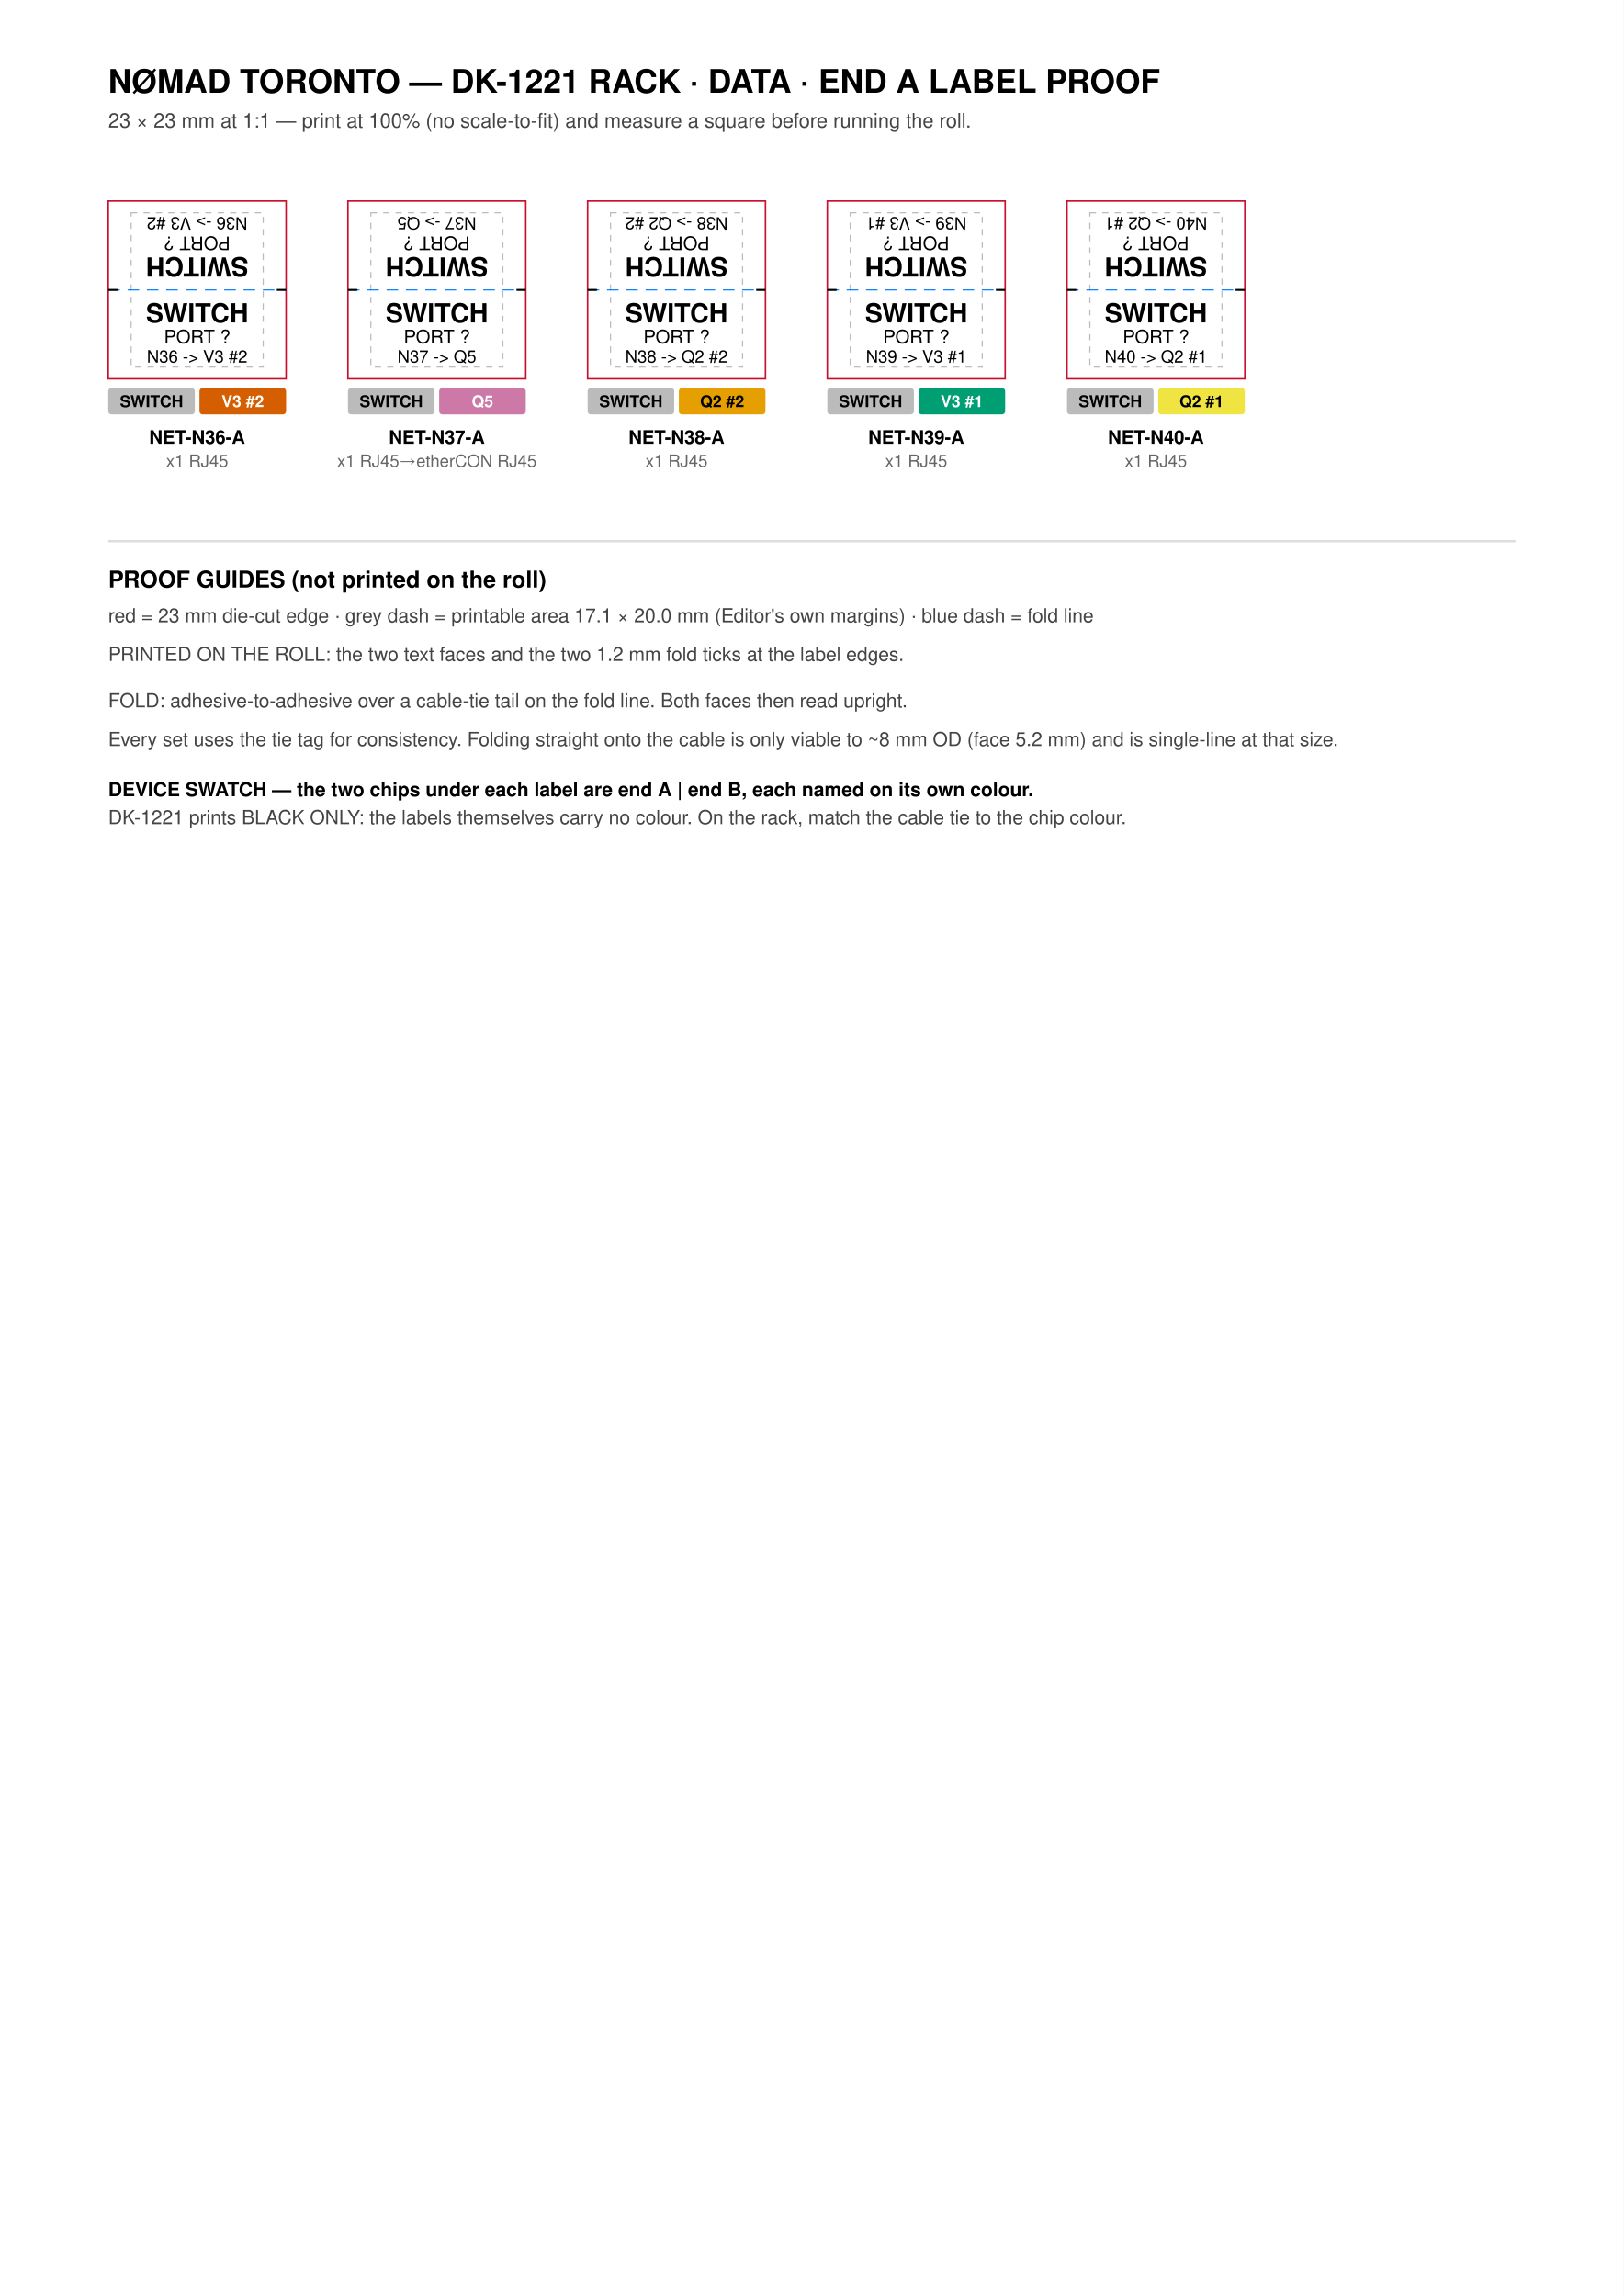
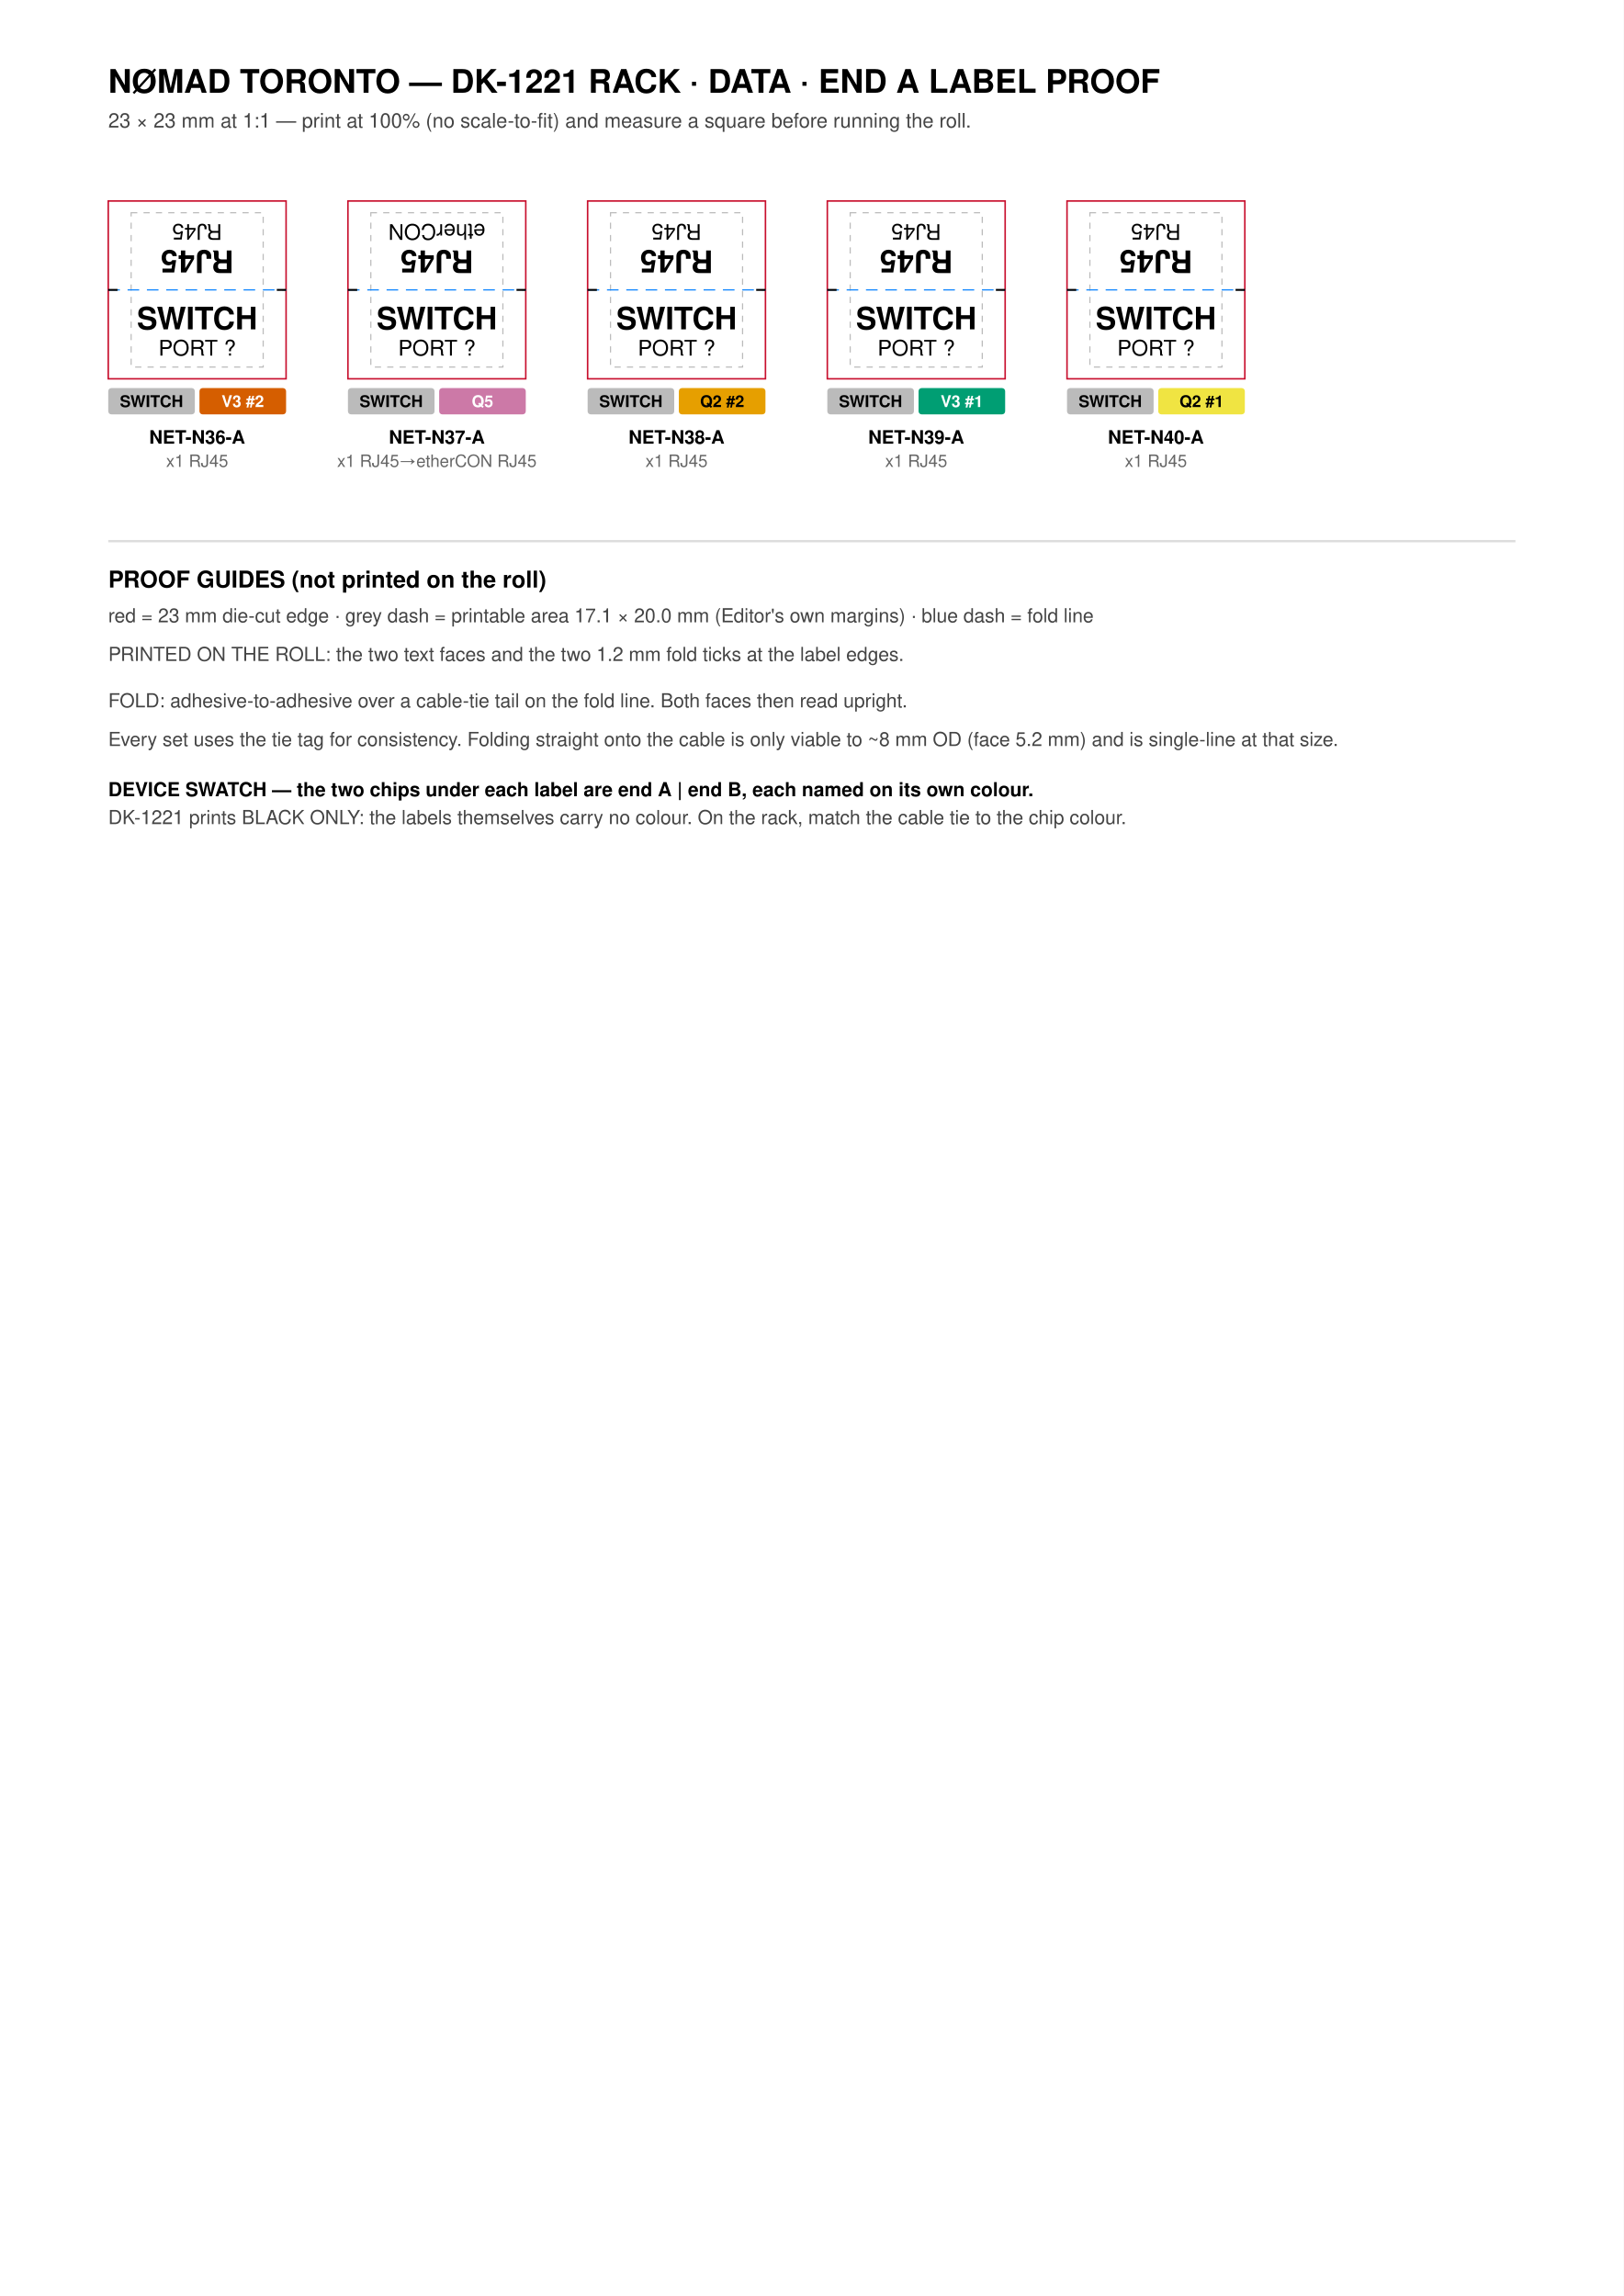
<svg xmlns="http://www.w3.org/2000/svg" width="210.0mm" height="297.0mm" viewBox="0 0 210.0 297.0">
  <rect width="210.0" height="297.0" fill="#fff" />
  <text x="14.00" y="12.00" font-family="Arial Narrow, Liberation Sans Narrow, Helvetica Neue, Helvetica, sans-serif" font-size="4.20" font-weight="bold" fill="#000" text-anchor="start">NØMAD TORONTO — DK-1221 RACK · DATA · END A LABEL PROOF</text>
  <text x="14.00" y="16.50" font-family="Arial Narrow, Liberation Sans Narrow, Helvetica Neue, Helvetica, sans-serif" font-size="2.60" font-weight="normal" fill="#444" text-anchor="start">23 × 23 mm at 1:1 — print at 100% (no scale-to-fit) and measure a square before running the roll.</text>
  <g transform="translate(14.00 26.00)">
    <rect width="23.0" height="23.0" fill="none" stroke="#c8102e" stroke-width="0.2" />
    <rect x="2.96" y="1.52" width="17.08" height="19.96" fill="none" stroke="#bbb" stroke-width="0.15" stroke-dasharray="0.8 0.8" />
    <line x1="0" y1="11.5" x2="23.0" y2="11.5" stroke="#0a84ff" stroke-width="0.15" stroke-dasharray="1.5 1" />
    <g>
-       <text x="11.50" y="15.70" font-family="Arial Narrow, Liberation Sans Narrow, Helvetica Neue, Helvetica, sans-serif" font-size="3.40" font-weight="bold" fill="#000" text-anchor="middle" textLength="11.40" lengthAdjust="spacingAndGlyphs">SWITCH</text>
-       <text x="11.50" y="18.40" font-family="Arial Narrow, Liberation Sans Narrow, Helvetica Neue, Helvetica, sans-serif" font-size="2.40" font-weight="normal" fill="#000" text-anchor="middle" textLength="7.29" lengthAdjust="spacingAndGlyphs">PORT ?</text>
-       <text x="11.50" y="20.90" font-family="Arial Narrow, Liberation Sans Narrow, Helvetica Neue, Helvetica, sans-serif" font-size="2.20" font-weight="normal" fill="#000" text-anchor="middle" textLength="11.07" lengthAdjust="spacingAndGlyphs">N36 -&gt; V3 #2</text>
+       <text x="11.50" y="16.60" font-family="Arial Narrow, Liberation Sans Narrow, Helvetica Neue, Helvetica, sans-serif" font-size="4.00" font-weight="bold" fill="#000" text-anchor="middle" textLength="13.41" lengthAdjust="spacingAndGlyphs">SWITCH</text>
+       <text x="11.50" y="20.00" font-family="Arial Narrow, Liberation Sans Narrow, Helvetica Neue, Helvetica, sans-serif" font-size="2.80" font-weight="normal" fill="#000" text-anchor="middle" textLength="8.51" lengthAdjust="spacingAndGlyphs">PORT ?</text>
    </g>
    <g transform="rotate(180 11.50 11.50)">
-       <text x="11.50" y="15.70" font-family="Arial Narrow, Liberation Sans Narrow, Helvetica Neue, Helvetica, sans-serif" font-size="3.40" font-weight="bold" fill="#000" text-anchor="middle" textLength="11.40" lengthAdjust="spacingAndGlyphs">SWITCH</text>
-       <text x="11.50" y="18.40" font-family="Arial Narrow, Liberation Sans Narrow, Helvetica Neue, Helvetica, sans-serif" font-size="2.40" font-weight="normal" fill="#000" text-anchor="middle" textLength="7.29" lengthAdjust="spacingAndGlyphs">PORT ?</text>
-       <text x="11.50" y="20.90" font-family="Arial Narrow, Liberation Sans Narrow, Helvetica Neue, Helvetica, sans-serif" font-size="2.20" font-weight="normal" fill="#000" text-anchor="middle" textLength="11.07" lengthAdjust="spacingAndGlyphs">N36 -&gt; V3 #2</text>
+       <text x="11.50" y="16.60" font-family="Arial Narrow, Liberation Sans Narrow, Helvetica Neue, Helvetica, sans-serif" font-size="4.00" font-weight="bold" fill="#000" text-anchor="middle" textLength="8.13" lengthAdjust="spacingAndGlyphs">RJ45</text>
+       <text x="11.50" y="20.00" font-family="Arial Narrow, Liberation Sans Narrow, Helvetica Neue, Helvetica, sans-serif" font-size="2.80" font-weight="normal" fill="#000" text-anchor="middle" textLength="5.56" lengthAdjust="spacingAndGlyphs">RJ45</text>
    </g>
    <line x1="0" y1="11.50" x2="1.20" y2="11.50" stroke="#000" stroke-width="0.25" />
    <line x1="21.80" y1="11.50" x2="23.00" y2="11.50" stroke="#000" stroke-width="0.25" />
  </g>
  <rect x="14.00" y="50.20" width="11.20" height="3.4" fill="#BBBBBB" rx="0.4" />
  <text x="19.60" y="52.65" font-family="Arial Narrow, Liberation Sans Narrow, Helvetica Neue, Helvetica, sans-serif" font-size="2.10" font-weight="bold" fill="#000000" text-anchor="middle" textLength="7.04" lengthAdjust="spacingAndGlyphs">SWITCH</text>
  <rect x="25.80" y="50.20" width="11.20" height="3.4" fill="#D55E00" rx="0.4" />
  <text x="31.40" y="52.65" font-family="Arial Narrow, Liberation Sans Narrow, Helvetica Neue, Helvetica, sans-serif" font-size="2.10" font-weight="bold" fill="#FFFFFF" text-anchor="middle" textLength="4.66" lengthAdjust="spacingAndGlyphs">V3 #2</text>
  <text x="25.50" y="57.40" font-family="Arial Narrow, Liberation Sans Narrow, Helvetica Neue, Helvetica, sans-serif" font-size="2.40" font-weight="bold" fill="#000" text-anchor="middle">NET-N36-A</text>
  <text x="25.50" y="60.40" font-family="Arial Narrow, Liberation Sans Narrow, Helvetica Neue, Helvetica, sans-serif" font-size="2.20" font-weight="normal" fill="#666" text-anchor="middle">x1  RJ45</text>
  <g transform="translate(45.00 26.00)">
    <rect width="23.0" height="23.0" fill="none" stroke="#c8102e" stroke-width="0.2" />
    <rect x="2.96" y="1.52" width="17.08" height="19.96" fill="none" stroke="#bbb" stroke-width="0.15" stroke-dasharray="0.8 0.8" />
    <line x1="0" y1="11.5" x2="23.0" y2="11.5" stroke="#0a84ff" stroke-width="0.15" stroke-dasharray="1.5 1" />
    <g>
-       <text x="11.50" y="15.70" font-family="Arial Narrow, Liberation Sans Narrow, Helvetica Neue, Helvetica, sans-serif" font-size="3.40" font-weight="bold" fill="#000" text-anchor="middle" textLength="11.40" lengthAdjust="spacingAndGlyphs">SWITCH</text>
-       <text x="11.50" y="18.40" font-family="Arial Narrow, Liberation Sans Narrow, Helvetica Neue, Helvetica, sans-serif" font-size="2.40" font-weight="normal" fill="#000" text-anchor="middle" textLength="7.29" lengthAdjust="spacingAndGlyphs">PORT ?</text>
-       <text x="11.50" y="20.90" font-family="Arial Narrow, Liberation Sans Narrow, Helvetica Neue, Helvetica, sans-serif" font-size="2.20" font-weight="normal" fill="#000" text-anchor="middle" textLength="8.68" lengthAdjust="spacingAndGlyphs">N37 -&gt; Q5</text>
+       <text x="11.50" y="16.60" font-family="Arial Narrow, Liberation Sans Narrow, Helvetica Neue, Helvetica, sans-serif" font-size="4.00" font-weight="bold" fill="#000" text-anchor="middle" textLength="13.41" lengthAdjust="spacingAndGlyphs">SWITCH</text>
+       <text x="11.50" y="20.00" font-family="Arial Narrow, Liberation Sans Narrow, Helvetica Neue, Helvetica, sans-serif" font-size="2.80" font-weight="normal" fill="#000" text-anchor="middle" textLength="8.51" lengthAdjust="spacingAndGlyphs">PORT ?</text>
    </g>
    <g transform="rotate(180 11.50 11.50)">
-       <text x="11.50" y="15.70" font-family="Arial Narrow, Liberation Sans Narrow, Helvetica Neue, Helvetica, sans-serif" font-size="3.40" font-weight="bold" fill="#000" text-anchor="middle" textLength="11.40" lengthAdjust="spacingAndGlyphs">SWITCH</text>
-       <text x="11.50" y="18.40" font-family="Arial Narrow, Liberation Sans Narrow, Helvetica Neue, Helvetica, sans-serif" font-size="2.40" font-weight="normal" fill="#000" text-anchor="middle" textLength="7.29" lengthAdjust="spacingAndGlyphs">PORT ?</text>
-       <text x="11.50" y="20.90" font-family="Arial Narrow, Liberation Sans Narrow, Helvetica Neue, Helvetica, sans-serif" font-size="2.20" font-weight="normal" fill="#000" text-anchor="middle" textLength="8.68" lengthAdjust="spacingAndGlyphs">N37 -&gt; Q5</text>
+       <text x="11.50" y="16.60" font-family="Arial Narrow, Liberation Sans Narrow, Helvetica Neue, Helvetica, sans-serif" font-size="4.00" font-weight="bold" fill="#000" text-anchor="middle" textLength="8.13" lengthAdjust="spacingAndGlyphs">RJ45</text>
+       <text x="11.50" y="20.00" font-family="Arial Narrow, Liberation Sans Narrow, Helvetica Neue, Helvetica, sans-serif" font-size="2.80" font-weight="normal" fill="#000" text-anchor="middle" textLength="10.71" lengthAdjust="spacingAndGlyphs">etherCON</text>
    </g>
    <line x1="0" y1="11.50" x2="1.20" y2="11.50" stroke="#000" stroke-width="0.25" />
    <line x1="21.80" y1="11.50" x2="23.00" y2="11.50" stroke="#000" stroke-width="0.25" />
  </g>
  <rect x="45.00" y="50.20" width="11.20" height="3.4" fill="#BBBBBB" rx="0.4" />
  <text x="50.60" y="52.65" font-family="Arial Narrow, Liberation Sans Narrow, Helvetica Neue, Helvetica, sans-serif" font-size="2.10" font-weight="bold" fill="#000000" text-anchor="middle" textLength="7.04" lengthAdjust="spacingAndGlyphs">SWITCH</text>
  <rect x="56.80" y="50.20" width="11.20" height="3.4" fill="#CC79A7" rx="0.4" />
  <text x="62.40" y="52.65" font-family="Arial Narrow, Liberation Sans Narrow, Helvetica Neue, Helvetica, sans-serif" font-size="2.10" font-weight="bold" fill="#FFFFFF" text-anchor="middle" textLength="2.38" lengthAdjust="spacingAndGlyphs">Q5</text>
  <text x="56.50" y="57.40" font-family="Arial Narrow, Liberation Sans Narrow, Helvetica Neue, Helvetica, sans-serif" font-size="2.40" font-weight="bold" fill="#000" text-anchor="middle">NET-N37-A</text>
  <text x="56.50" y="60.40" font-family="Arial Narrow, Liberation Sans Narrow, Helvetica Neue, Helvetica, sans-serif" font-size="2.20" font-weight="normal" fill="#666" text-anchor="middle">x1  RJ45→etherCON RJ45</text>
  <g transform="translate(76.00 26.00)">
    <rect width="23.0" height="23.0" fill="none" stroke="#c8102e" stroke-width="0.2" />
    <rect x="2.96" y="1.52" width="17.08" height="19.96" fill="none" stroke="#bbb" stroke-width="0.15" stroke-dasharray="0.8 0.8" />
    <line x1="0" y1="11.5" x2="23.0" y2="11.5" stroke="#0a84ff" stroke-width="0.15" stroke-dasharray="1.5 1" />
    <g>
-       <text x="11.50" y="15.70" font-family="Arial Narrow, Liberation Sans Narrow, Helvetica Neue, Helvetica, sans-serif" font-size="3.40" font-weight="bold" fill="#000" text-anchor="middle" textLength="11.40" lengthAdjust="spacingAndGlyphs">SWITCH</text>
-       <text x="11.50" y="18.40" font-family="Arial Narrow, Liberation Sans Narrow, Helvetica Neue, Helvetica, sans-serif" font-size="2.40" font-weight="normal" fill="#000" text-anchor="middle" textLength="7.29" lengthAdjust="spacingAndGlyphs">PORT ?</text>
-       <text x="11.50" y="20.90" font-family="Arial Narrow, Liberation Sans Narrow, Helvetica Neue, Helvetica, sans-serif" font-size="2.20" font-weight="normal" fill="#000" text-anchor="middle" textLength="11.28" lengthAdjust="spacingAndGlyphs">N38 -&gt; Q2 #2</text>
+       <text x="11.50" y="16.60" font-family="Arial Narrow, Liberation Sans Narrow, Helvetica Neue, Helvetica, sans-serif" font-size="4.00" font-weight="bold" fill="#000" text-anchor="middle" textLength="13.41" lengthAdjust="spacingAndGlyphs">SWITCH</text>
+       <text x="11.50" y="20.00" font-family="Arial Narrow, Liberation Sans Narrow, Helvetica Neue, Helvetica, sans-serif" font-size="2.80" font-weight="normal" fill="#000" text-anchor="middle" textLength="8.51" lengthAdjust="spacingAndGlyphs">PORT ?</text>
    </g>
    <g transform="rotate(180 11.50 11.50)">
-       <text x="11.50" y="15.70" font-family="Arial Narrow, Liberation Sans Narrow, Helvetica Neue, Helvetica, sans-serif" font-size="3.40" font-weight="bold" fill="#000" text-anchor="middle" textLength="11.40" lengthAdjust="spacingAndGlyphs">SWITCH</text>
-       <text x="11.50" y="18.40" font-family="Arial Narrow, Liberation Sans Narrow, Helvetica Neue, Helvetica, sans-serif" font-size="2.40" font-weight="normal" fill="#000" text-anchor="middle" textLength="7.29" lengthAdjust="spacingAndGlyphs">PORT ?</text>
-       <text x="11.50" y="20.90" font-family="Arial Narrow, Liberation Sans Narrow, Helvetica Neue, Helvetica, sans-serif" font-size="2.20" font-weight="normal" fill="#000" text-anchor="middle" textLength="11.28" lengthAdjust="spacingAndGlyphs">N38 -&gt; Q2 #2</text>
+       <text x="11.50" y="16.60" font-family="Arial Narrow, Liberation Sans Narrow, Helvetica Neue, Helvetica, sans-serif" font-size="4.00" font-weight="bold" fill="#000" text-anchor="middle" textLength="8.13" lengthAdjust="spacingAndGlyphs">RJ45</text>
+       <text x="11.50" y="20.00" font-family="Arial Narrow, Liberation Sans Narrow, Helvetica Neue, Helvetica, sans-serif" font-size="2.80" font-weight="normal" fill="#000" text-anchor="middle" textLength="5.56" lengthAdjust="spacingAndGlyphs">RJ45</text>
    </g>
    <line x1="0" y1="11.50" x2="1.20" y2="11.50" stroke="#000" stroke-width="0.25" />
    <line x1="21.80" y1="11.50" x2="23.00" y2="11.50" stroke="#000" stroke-width="0.25" />
  </g>
  <rect x="76.00" y="50.20" width="11.20" height="3.4" fill="#BBBBBB" rx="0.4" />
  <text x="81.60" y="52.65" font-family="Arial Narrow, Liberation Sans Narrow, Helvetica Neue, Helvetica, sans-serif" font-size="2.10" font-weight="bold" fill="#000000" text-anchor="middle" textLength="7.04" lengthAdjust="spacingAndGlyphs">SWITCH</text>
  <rect x="87.80" y="50.20" width="11.20" height="3.4" fill="#E69F00" rx="0.4" />
  <text x="93.40" y="52.65" font-family="Arial Narrow, Liberation Sans Narrow, Helvetica Neue, Helvetica, sans-serif" font-size="2.10" font-weight="bold" fill="#000000" text-anchor="middle" textLength="4.86" lengthAdjust="spacingAndGlyphs">Q2 #2</text>
  <text x="87.50" y="57.40" font-family="Arial Narrow, Liberation Sans Narrow, Helvetica Neue, Helvetica, sans-serif" font-size="2.40" font-weight="bold" fill="#000" text-anchor="middle">NET-N38-A</text>
  <text x="87.50" y="60.40" font-family="Arial Narrow, Liberation Sans Narrow, Helvetica Neue, Helvetica, sans-serif" font-size="2.20" font-weight="normal" fill="#666" text-anchor="middle">x1  RJ45</text>
  <g transform="translate(107.00 26.00)">
    <rect width="23.0" height="23.0" fill="none" stroke="#c8102e" stroke-width="0.2" />
    <rect x="2.96" y="1.52" width="17.08" height="19.96" fill="none" stroke="#bbb" stroke-width="0.15" stroke-dasharray="0.8 0.8" />
    <line x1="0" y1="11.5" x2="23.0" y2="11.5" stroke="#0a84ff" stroke-width="0.15" stroke-dasharray="1.5 1" />
    <g>
-       <text x="11.50" y="15.70" font-family="Arial Narrow, Liberation Sans Narrow, Helvetica Neue, Helvetica, sans-serif" font-size="3.40" font-weight="bold" fill="#000" text-anchor="middle" textLength="11.40" lengthAdjust="spacingAndGlyphs">SWITCH</text>
-       <text x="11.50" y="18.40" font-family="Arial Narrow, Liberation Sans Narrow, Helvetica Neue, Helvetica, sans-serif" font-size="2.40" font-weight="normal" fill="#000" text-anchor="middle" textLength="7.29" lengthAdjust="spacingAndGlyphs">PORT ?</text>
-       <text x="11.50" y="20.90" font-family="Arial Narrow, Liberation Sans Narrow, Helvetica Neue, Helvetica, sans-serif" font-size="2.20" font-weight="normal" fill="#000" text-anchor="middle" textLength="11.07" lengthAdjust="spacingAndGlyphs">N39 -&gt; V3 #1</text>
+       <text x="11.50" y="16.60" font-family="Arial Narrow, Liberation Sans Narrow, Helvetica Neue, Helvetica, sans-serif" font-size="4.00" font-weight="bold" fill="#000" text-anchor="middle" textLength="13.41" lengthAdjust="spacingAndGlyphs">SWITCH</text>
+       <text x="11.50" y="20.00" font-family="Arial Narrow, Liberation Sans Narrow, Helvetica Neue, Helvetica, sans-serif" font-size="2.80" font-weight="normal" fill="#000" text-anchor="middle" textLength="8.51" lengthAdjust="spacingAndGlyphs">PORT ?</text>
    </g>
    <g transform="rotate(180 11.50 11.50)">
-       <text x="11.50" y="15.70" font-family="Arial Narrow, Liberation Sans Narrow, Helvetica Neue, Helvetica, sans-serif" font-size="3.40" font-weight="bold" fill="#000" text-anchor="middle" textLength="11.40" lengthAdjust="spacingAndGlyphs">SWITCH</text>
-       <text x="11.50" y="18.40" font-family="Arial Narrow, Liberation Sans Narrow, Helvetica Neue, Helvetica, sans-serif" font-size="2.40" font-weight="normal" fill="#000" text-anchor="middle" textLength="7.29" lengthAdjust="spacingAndGlyphs">PORT ?</text>
-       <text x="11.50" y="20.90" font-family="Arial Narrow, Liberation Sans Narrow, Helvetica Neue, Helvetica, sans-serif" font-size="2.20" font-weight="normal" fill="#000" text-anchor="middle" textLength="11.07" lengthAdjust="spacingAndGlyphs">N39 -&gt; V3 #1</text>
+       <text x="11.50" y="16.60" font-family="Arial Narrow, Liberation Sans Narrow, Helvetica Neue, Helvetica, sans-serif" font-size="4.00" font-weight="bold" fill="#000" text-anchor="middle" textLength="8.13" lengthAdjust="spacingAndGlyphs">RJ45</text>
+       <text x="11.50" y="20.00" font-family="Arial Narrow, Liberation Sans Narrow, Helvetica Neue, Helvetica, sans-serif" font-size="2.80" font-weight="normal" fill="#000" text-anchor="middle" textLength="5.56" lengthAdjust="spacingAndGlyphs">RJ45</text>
    </g>
    <line x1="0" y1="11.50" x2="1.20" y2="11.50" stroke="#000" stroke-width="0.25" />
    <line x1="21.80" y1="11.50" x2="23.00" y2="11.50" stroke="#000" stroke-width="0.25" />
  </g>
  <rect x="107.00" y="50.20" width="11.20" height="3.4" fill="#BBBBBB" rx="0.4" />
  <text x="112.60" y="52.65" font-family="Arial Narrow, Liberation Sans Narrow, Helvetica Neue, Helvetica, sans-serif" font-size="2.10" font-weight="bold" fill="#000000" text-anchor="middle" textLength="7.04" lengthAdjust="spacingAndGlyphs">SWITCH</text>
  <rect x="118.80" y="50.20" width="11.20" height="3.4" fill="#009E73" rx="0.4" />
  <text x="124.40" y="52.65" font-family="Arial Narrow, Liberation Sans Narrow, Helvetica Neue, Helvetica, sans-serif" font-size="2.10" font-weight="bold" fill="#FFFFFF" text-anchor="middle" textLength="4.66" lengthAdjust="spacingAndGlyphs">V3 #1</text>
  <text x="118.50" y="57.40" font-family="Arial Narrow, Liberation Sans Narrow, Helvetica Neue, Helvetica, sans-serif" font-size="2.40" font-weight="bold" fill="#000" text-anchor="middle">NET-N39-A</text>
  <text x="118.50" y="60.40" font-family="Arial Narrow, Liberation Sans Narrow, Helvetica Neue, Helvetica, sans-serif" font-size="2.20" font-weight="normal" fill="#666" text-anchor="middle">x1  RJ45</text>
  <g transform="translate(138.00 26.00)">
    <rect width="23.0" height="23.0" fill="none" stroke="#c8102e" stroke-width="0.2" />
    <rect x="2.96" y="1.52" width="17.08" height="19.96" fill="none" stroke="#bbb" stroke-width="0.15" stroke-dasharray="0.8 0.8" />
    <line x1="0" y1="11.5" x2="23.0" y2="11.5" stroke="#0a84ff" stroke-width="0.15" stroke-dasharray="1.5 1" />
    <g>
-       <text x="11.50" y="15.70" font-family="Arial Narrow, Liberation Sans Narrow, Helvetica Neue, Helvetica, sans-serif" font-size="3.40" font-weight="bold" fill="#000" text-anchor="middle" textLength="11.40" lengthAdjust="spacingAndGlyphs">SWITCH</text>
-       <text x="11.50" y="18.40" font-family="Arial Narrow, Liberation Sans Narrow, Helvetica Neue, Helvetica, sans-serif" font-size="2.40" font-weight="normal" fill="#000" text-anchor="middle" textLength="7.29" lengthAdjust="spacingAndGlyphs">PORT ?</text>
-       <text x="11.50" y="20.90" font-family="Arial Narrow, Liberation Sans Narrow, Helvetica Neue, Helvetica, sans-serif" font-size="2.20" font-weight="normal" fill="#000" text-anchor="middle" textLength="11.28" lengthAdjust="spacingAndGlyphs">N40 -&gt; Q2 #1</text>
+       <text x="11.50" y="16.60" font-family="Arial Narrow, Liberation Sans Narrow, Helvetica Neue, Helvetica, sans-serif" font-size="4.00" font-weight="bold" fill="#000" text-anchor="middle" textLength="13.41" lengthAdjust="spacingAndGlyphs">SWITCH</text>
+       <text x="11.50" y="20.00" font-family="Arial Narrow, Liberation Sans Narrow, Helvetica Neue, Helvetica, sans-serif" font-size="2.80" font-weight="normal" fill="#000" text-anchor="middle" textLength="8.51" lengthAdjust="spacingAndGlyphs">PORT ?</text>
    </g>
    <g transform="rotate(180 11.50 11.50)">
-       <text x="11.50" y="15.70" font-family="Arial Narrow, Liberation Sans Narrow, Helvetica Neue, Helvetica, sans-serif" font-size="3.40" font-weight="bold" fill="#000" text-anchor="middle" textLength="11.40" lengthAdjust="spacingAndGlyphs">SWITCH</text>
-       <text x="11.50" y="18.40" font-family="Arial Narrow, Liberation Sans Narrow, Helvetica Neue, Helvetica, sans-serif" font-size="2.40" font-weight="normal" fill="#000" text-anchor="middle" textLength="7.29" lengthAdjust="spacingAndGlyphs">PORT ?</text>
-       <text x="11.50" y="20.90" font-family="Arial Narrow, Liberation Sans Narrow, Helvetica Neue, Helvetica, sans-serif" font-size="2.20" font-weight="normal" fill="#000" text-anchor="middle" textLength="11.28" lengthAdjust="spacingAndGlyphs">N40 -&gt; Q2 #1</text>
+       <text x="11.50" y="16.60" font-family="Arial Narrow, Liberation Sans Narrow, Helvetica Neue, Helvetica, sans-serif" font-size="4.00" font-weight="bold" fill="#000" text-anchor="middle" textLength="8.13" lengthAdjust="spacingAndGlyphs">RJ45</text>
+       <text x="11.50" y="20.00" font-family="Arial Narrow, Liberation Sans Narrow, Helvetica Neue, Helvetica, sans-serif" font-size="2.80" font-weight="normal" fill="#000" text-anchor="middle" textLength="5.56" lengthAdjust="spacingAndGlyphs">RJ45</text>
    </g>
    <line x1="0" y1="11.50" x2="1.20" y2="11.50" stroke="#000" stroke-width="0.25" />
    <line x1="21.80" y1="11.50" x2="23.00" y2="11.50" stroke="#000" stroke-width="0.25" />
  </g>
  <rect x="138.00" y="50.20" width="11.20" height="3.4" fill="#BBBBBB" rx="0.4" />
  <text x="143.60" y="52.65" font-family="Arial Narrow, Liberation Sans Narrow, Helvetica Neue, Helvetica, sans-serif" font-size="2.10" font-weight="bold" fill="#000000" text-anchor="middle" textLength="7.04" lengthAdjust="spacingAndGlyphs">SWITCH</text>
  <rect x="149.80" y="50.20" width="11.20" height="3.4" fill="#F0E442" rx="0.4" />
  <text x="155.40" y="52.65" font-family="Arial Narrow, Liberation Sans Narrow, Helvetica Neue, Helvetica, sans-serif" font-size="2.10" font-weight="bold" fill="#000000" text-anchor="middle" textLength="4.86" lengthAdjust="spacingAndGlyphs">Q2 #1</text>
  <text x="149.50" y="57.40" font-family="Arial Narrow, Liberation Sans Narrow, Helvetica Neue, Helvetica, sans-serif" font-size="2.40" font-weight="bold" fill="#000" text-anchor="middle">NET-N40-A</text>
  <text x="149.50" y="60.40" font-family="Arial Narrow, Liberation Sans Narrow, Helvetica Neue, Helvetica, sans-serif" font-size="2.20" font-weight="normal" fill="#666" text-anchor="middle">x1  RJ45</text>
  <line x1="14.0" y1="70.00" x2="196.0" y2="70.00" stroke="#ddd" stroke-width="0.3" />
  <text x="14.00" y="76.00" font-family="Arial Narrow, Liberation Sans Narrow, Helvetica Neue, Helvetica, sans-serif" font-size="3.00" font-weight="bold" fill="#000" text-anchor="start">PROOF GUIDES (not printed on the roll)</text>
  <text x="14.00" y="80.50" font-family="Arial Narrow, Liberation Sans Narrow, Helvetica Neue, Helvetica, sans-serif" font-size="2.50" font-weight="normal" fill="#444" text-anchor="start">red = 23 mm die-cut edge   ·   grey dash = printable area 17.1 × 20.0 mm (Editor's own margins)   ·   blue dash = fold line</text>
  <text x="14.00" y="85.50" font-family="Arial Narrow, Liberation Sans Narrow, Helvetica Neue, Helvetica, sans-serif" font-size="2.50" font-weight="normal" fill="#444" text-anchor="start">PRINTED ON THE ROLL: the two text faces and the two 1.2 mm fold ticks at the label edges.</text>
  <text x="14.00" y="91.50" font-family="Arial Narrow, Liberation Sans Narrow, Helvetica Neue, Helvetica, sans-serif" font-size="2.50" font-weight="normal" fill="#444" text-anchor="start">FOLD: adhesive-to-adhesive over a cable-tie tail on the fold line. Both faces then read upright.</text>
  <text x="14.00" y="96.50" font-family="Arial Narrow, Liberation Sans Narrow, Helvetica Neue, Helvetica, sans-serif" font-size="2.50" font-weight="normal" fill="#444" text-anchor="start">Every set uses the tie tag for consistency. Folding straight onto the cable is only viable to ~8 mm OD (face 5.2 mm) and is single-line at that size.</text>
  <text x="14.00" y="103.00" font-family="Arial Narrow, Liberation Sans Narrow, Helvetica Neue, Helvetica, sans-serif" font-size="2.50" font-weight="bold" fill="#000" text-anchor="start">DEVICE SWATCH — the two chips under each label are end A | end B, each named on its own colour.</text>
  <text x="14.00" y="106.60" font-family="Arial Narrow, Liberation Sans Narrow, Helvetica Neue, Helvetica, sans-serif" font-size="2.50" font-weight="normal" fill="#444" text-anchor="start">DK-1221 prints BLACK ONLY: the labels themselves carry no colour. On the rack, match the cable tie to the chip colour.</text>
</svg>
